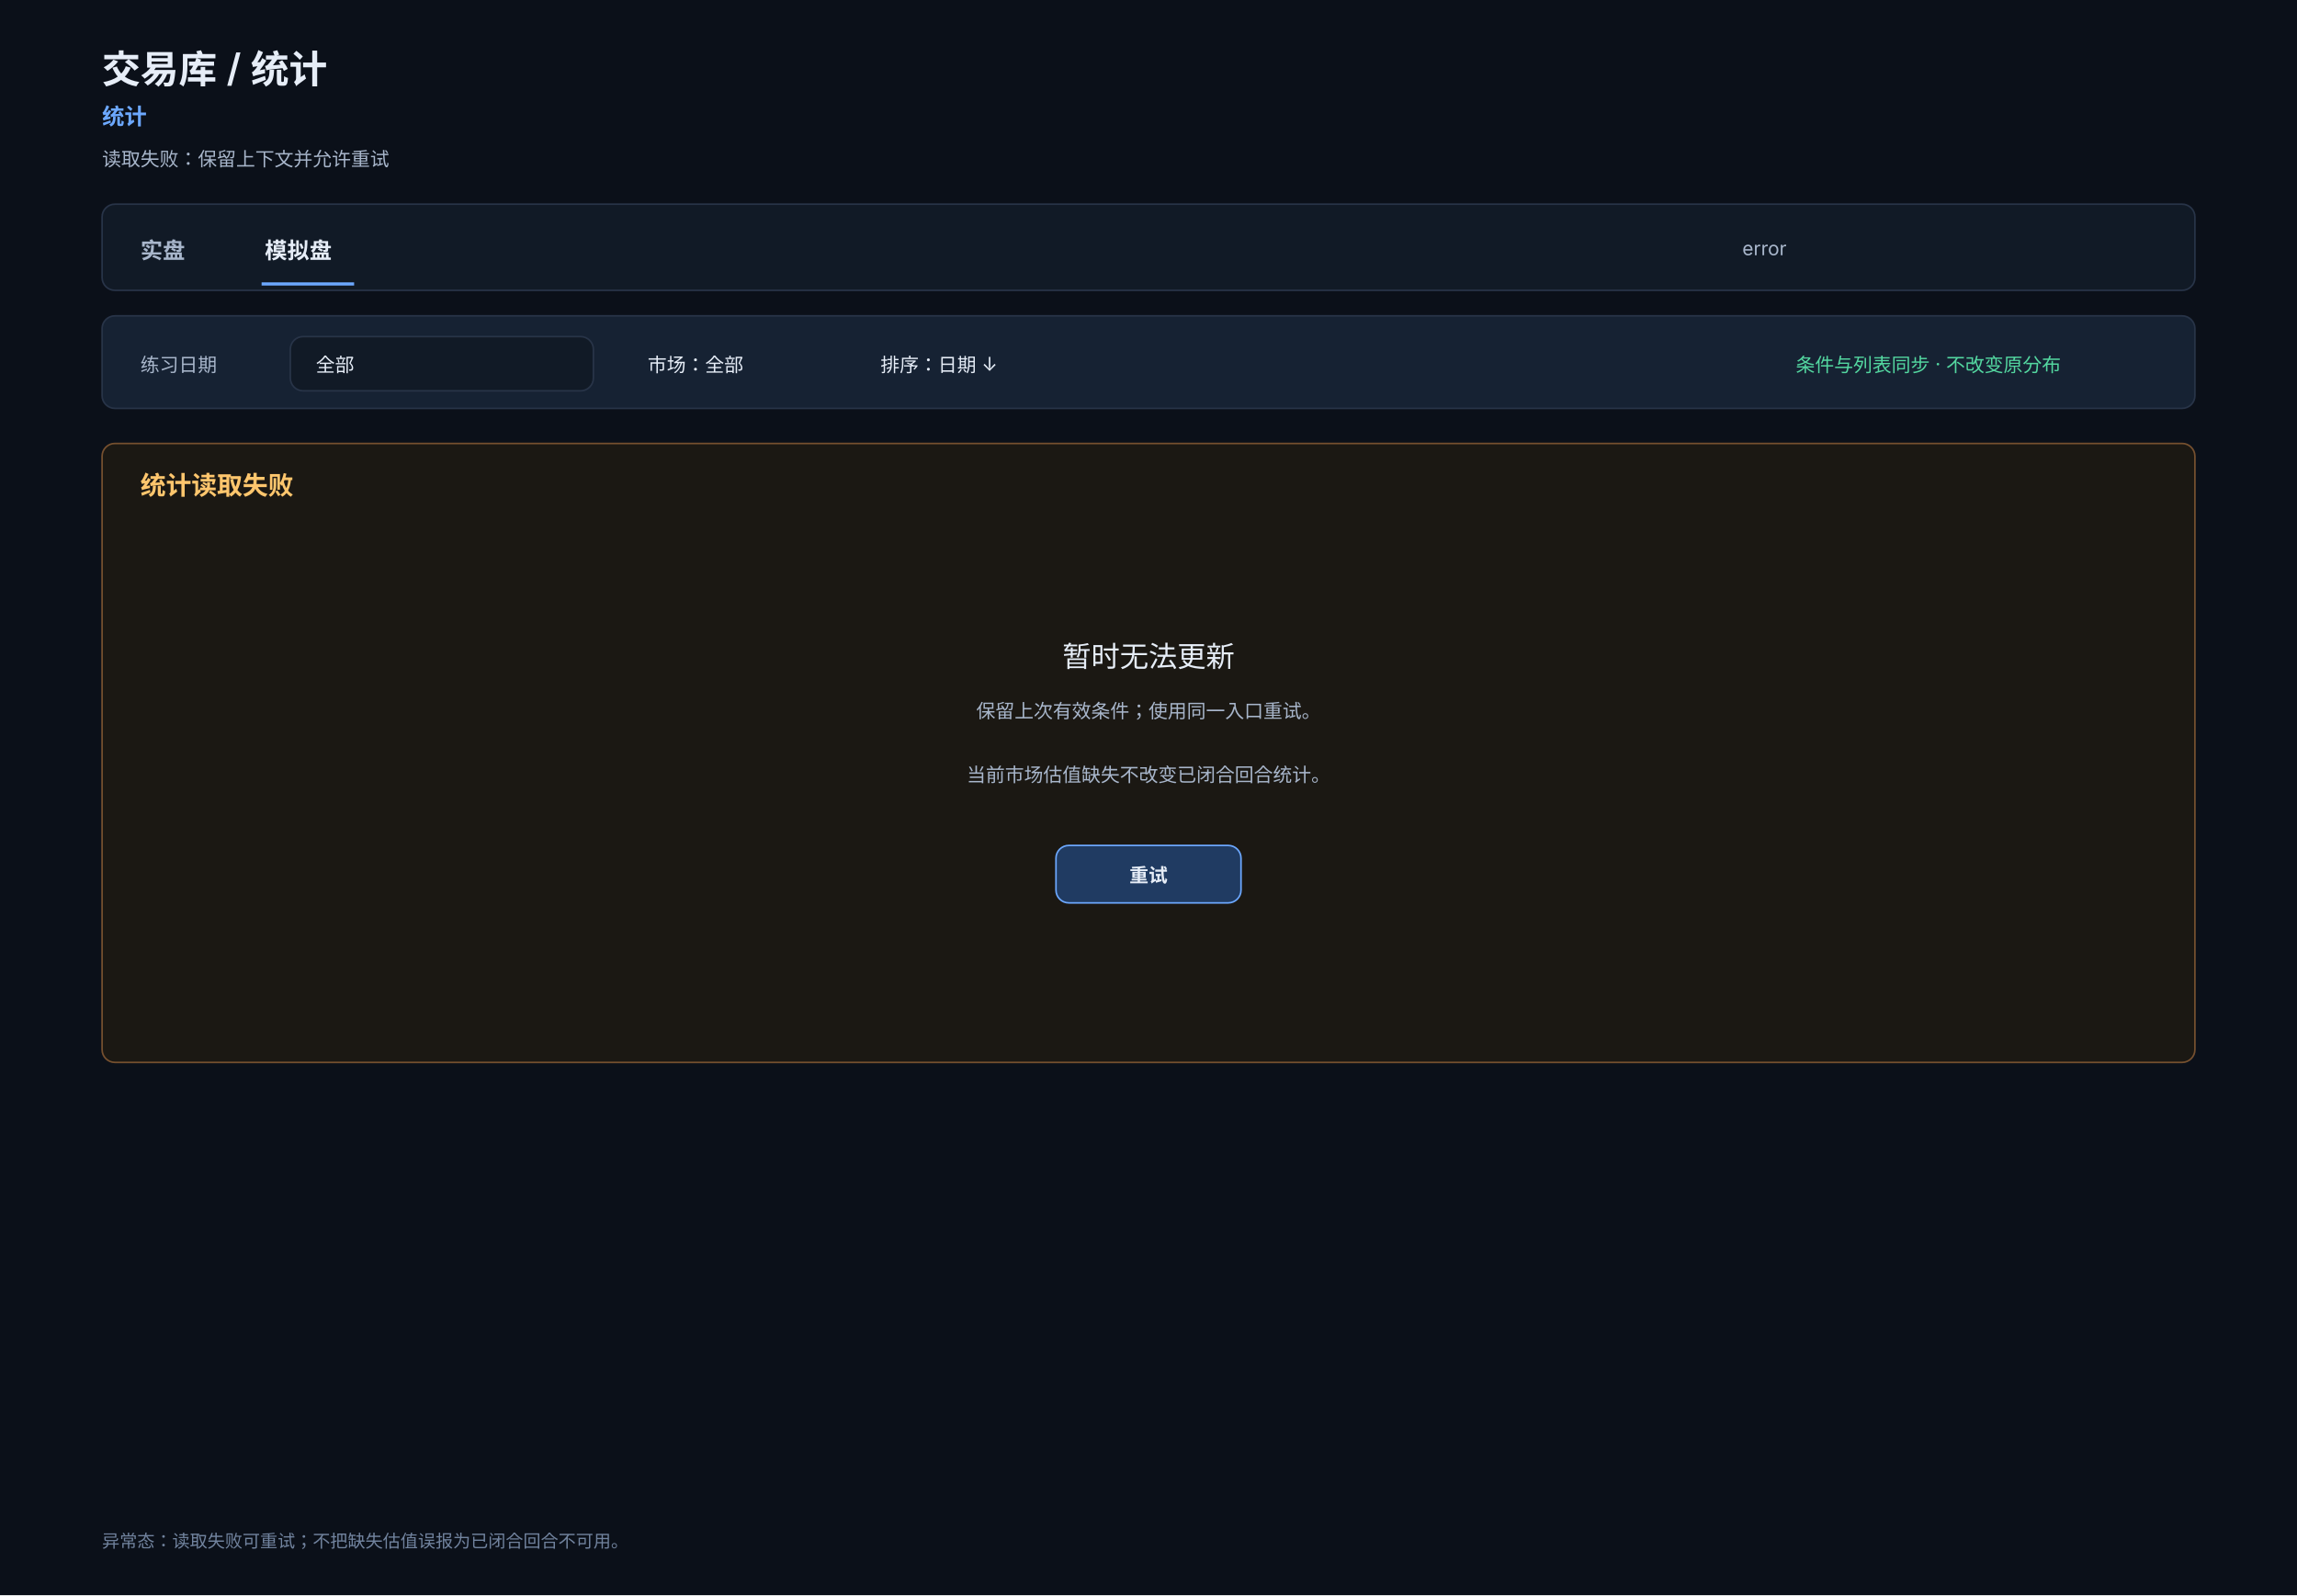
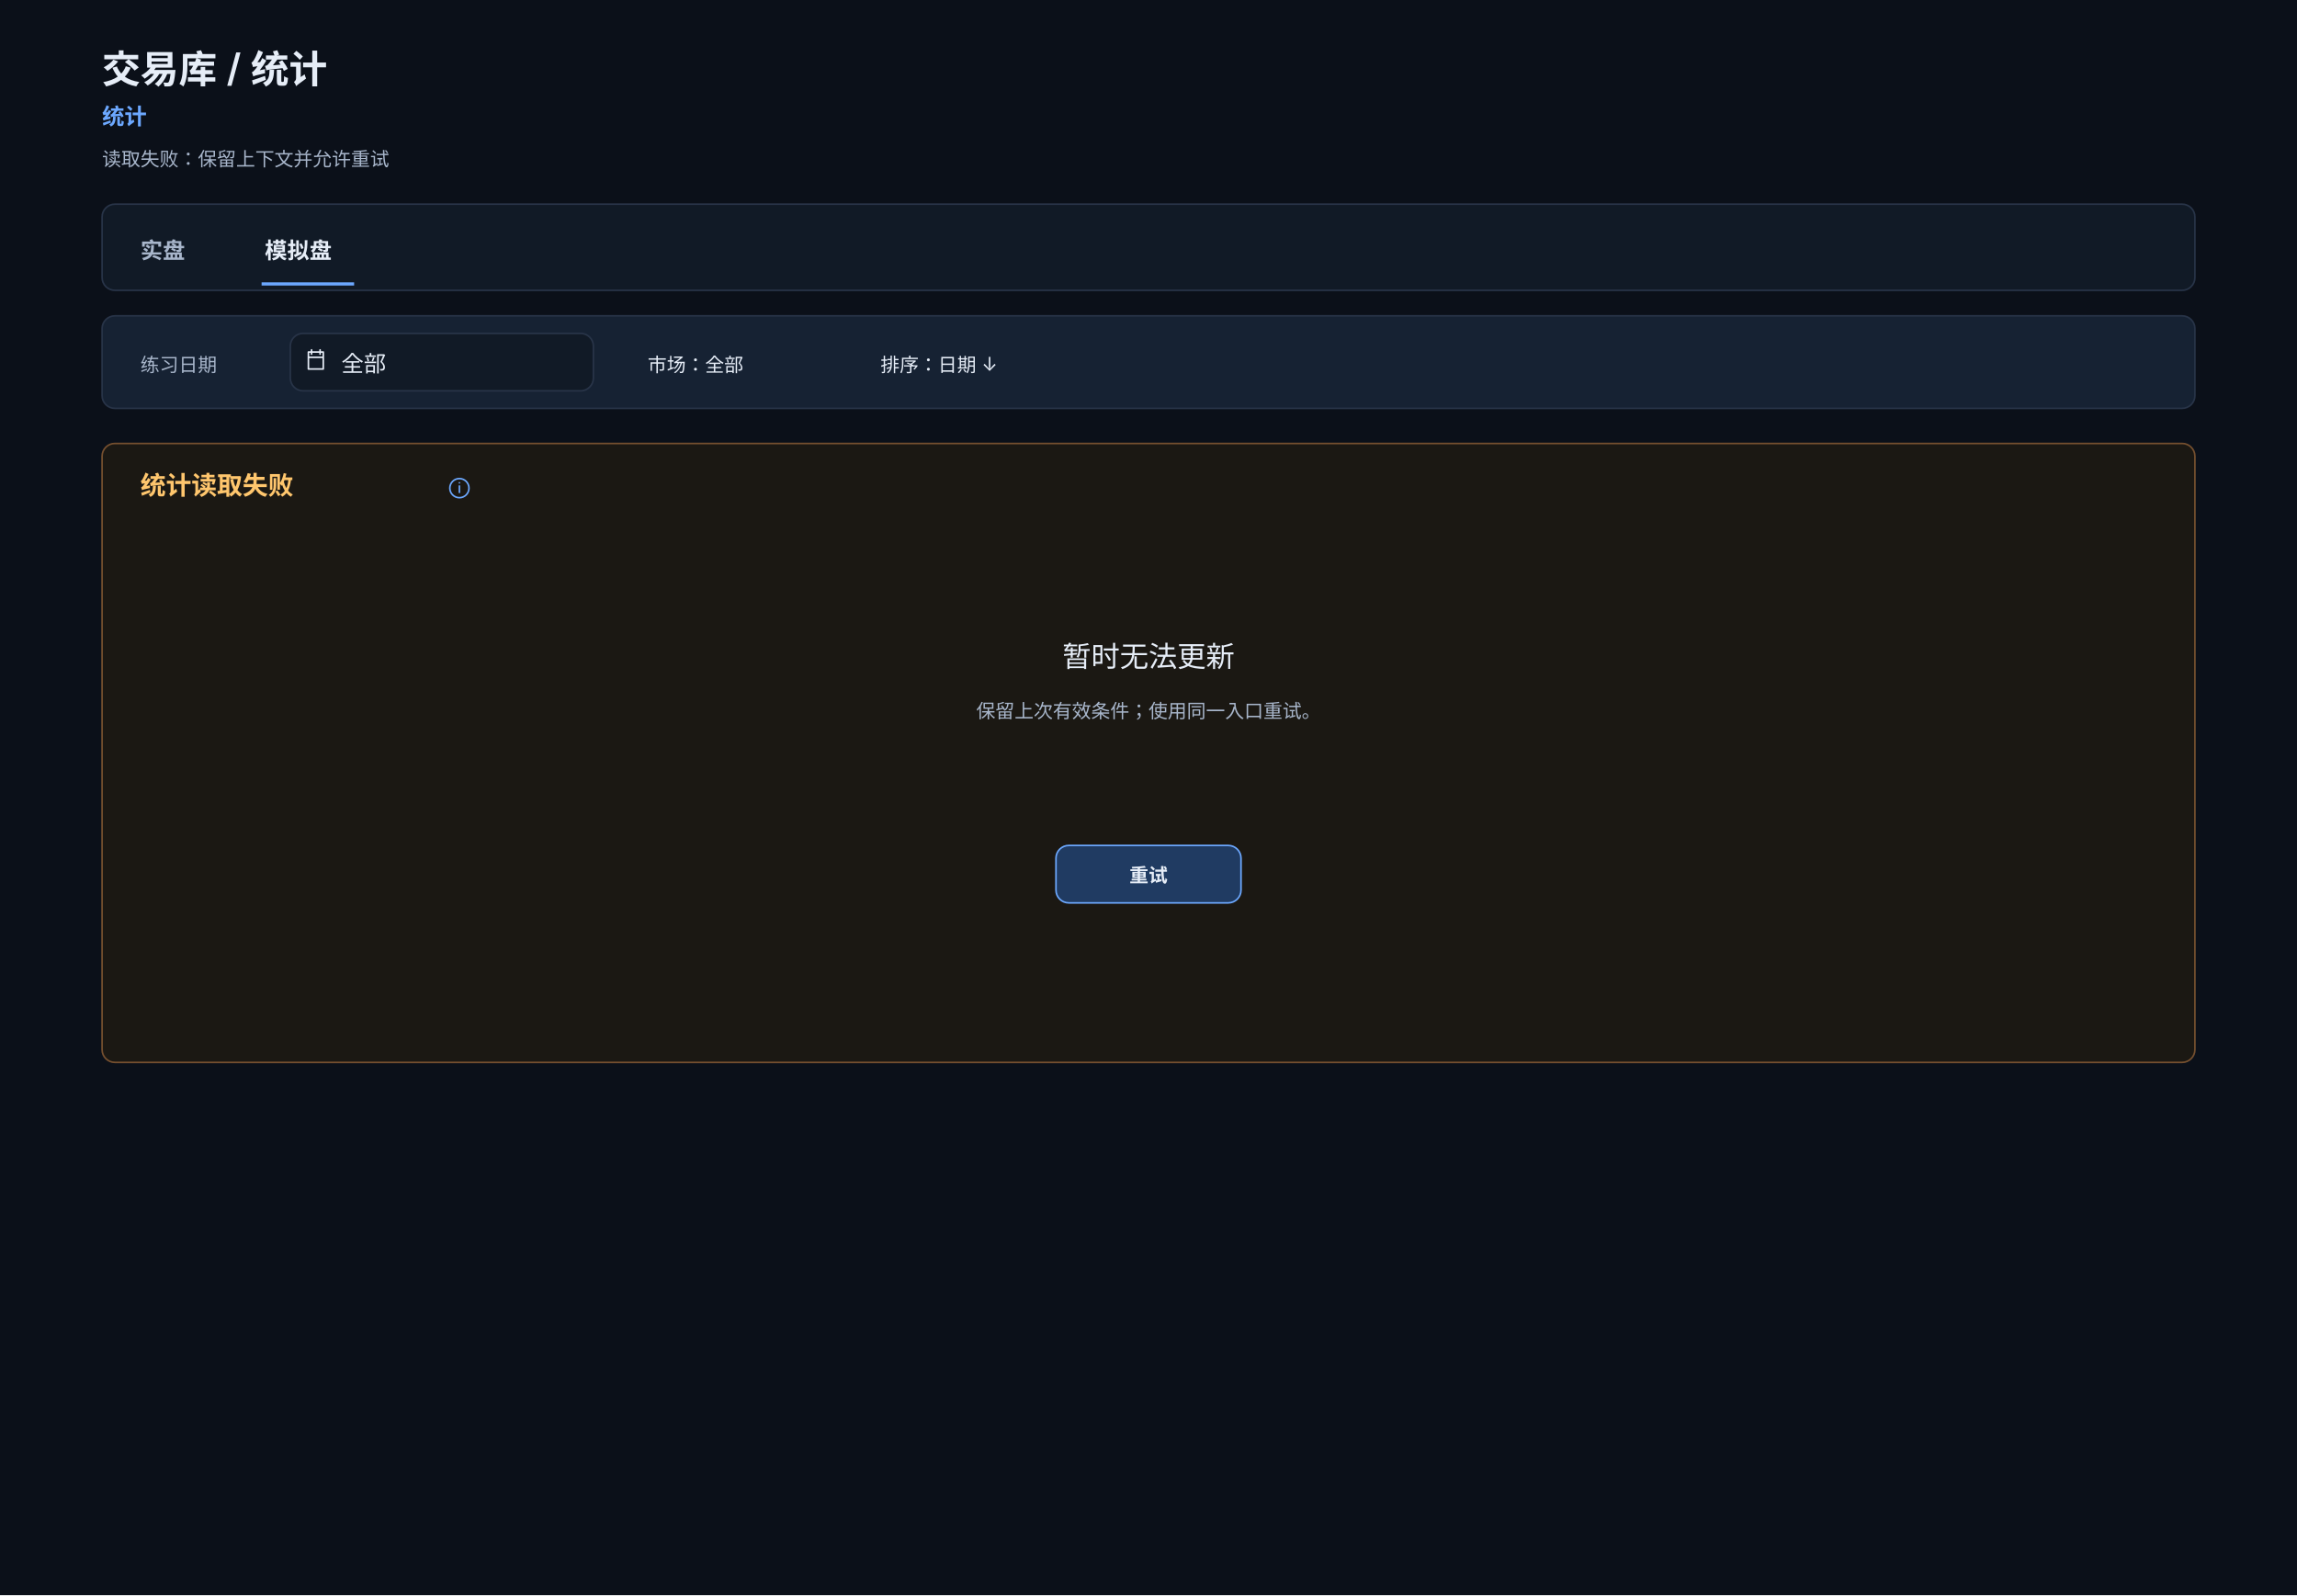
<svg xmlns="http://www.w3.org/2000/svg" width="1440" height="1000" viewBox="0 0 1440 1000" role="img" aria-label="07-error.svg">
  <style>text{font-family:-apple-system,BlinkMacSystemFont,'Segoe UI',sans-serif;font-variant-numeric:tabular-nums}</style>
  <rect width="1440" height="1000" fill="#0B1019" />
  <text x="64" y="52" font-size="24" fill="#E6EDF7" font-weight="600" text-anchor="start">交易库 / 统计</text>
  <text x="64" y="78" font-size="14" fill="#6CA8FF" font-weight="600" text-anchor="start">统计</text>
  <text x="64" y="104" font-size="12" fill="#A8B6CB" font-weight="400" text-anchor="start">读取失败：保留上下文并允许重试</text>
  <rect x="64" y="128" width="1312" height="54" rx="8" fill="#111A26" stroke="#283448" />
  <text x="88" y="162" font-size="14" fill="#A8B6CB" font-weight="600" text-anchor="start">实盘</text>
  <text x="166" y="162" font-size="14" fill="#E6EDF7" font-weight="600" text-anchor="start">模拟盘</text>
  <path d="M164 178 L222 178" fill="none" stroke="#6CA8FF" stroke-width="2" />
-   <text x="1120" y="160" font-size="12" fill="#A8B6CB" font-weight="400" text-anchor="end">error</text>
  <rect x="64" y="198" width="1312" height="58" rx="8" fill="#162233" stroke="#283448" />
  <text x="88" y="233" font-size="12" fill="#A8B6CB" font-weight="400" text-anchor="start">练习日期</text>
-   <rect x="182" y="211" width="190" height="34" rx="8" fill="#111A26" stroke="#283448" />
-   <text x="198" y="233" font-size="12" fill="#E6EDF7" font-weight="400" text-anchor="start">全部</text>
+   <rect x="182" y="209" width="190" height="36" rx="8" fill="#111A26" stroke="#283448" />
+   <svg x="190" y="218" width="16" height="16" viewBox="0 0 24 24">
+     <path d="M5 4h14v16H5zM8 2v4M16 2v4M5 9h14" fill="none" stroke="#E6EDF7" stroke-width="1.5" stroke-linecap="round" stroke-linejoin="round" />
+   </svg>
+   <text x="214" y="233" font-size="14" fill="#E6EDF7" font-weight="400" text-anchor="start">全部</text>
  <text x="406" y="233" font-size="12" fill="#E6EDF7" font-weight="400" text-anchor="start">市场：全部</text>
  <text x="552" y="233" font-size="12" fill="#E6EDF7" font-weight="400" text-anchor="start">排序：日期 ↓</text>
-   <text x="1292" y="233" font-size="12" fill="#53D7A0" font-weight="400" text-anchor="end">条件与列表同步 · 不改变原分布</text>
  <rect x="64" y="278" width="1312" height="388" rx="8" fill="#1B1813" stroke="#76502F" />
  <text x="88" y="310" font-size="16" fill="#FFC66D" font-weight="600" text-anchor="start">统计读取失败</text>
+   <g role="img" aria-label="统计口径：当前市场估值缺失不改变已闭合回合统计；读取失败保留上次有效条件并允许重试。" data-control="stats-scope-info" data-icon="info">
+     <svg x="280" y="298" width="16" height="16" viewBox="0 0 24 24" aria-hidden="true">
+       <circle cx="12" cy="12" r="9" fill="none" stroke="#6CA8FF" stroke-width="1.5" />
+       <path d="M12 10v6M12 7h.01" fill="none" stroke="#6CA8FF" stroke-width="1.5" stroke-linecap="round" stroke-linejoin="round" />
+     </svg>
+   </g>
  <text x="720" y="418" font-size="18" fill="#E6EDF7" font-weight="400" text-anchor="middle">暂时无法更新</text>
  <text x="720" y="450" font-size="12" fill="#A8B6CB" font-weight="400" text-anchor="middle">保留上次有效条件；使用同一入口重试。</text>
-   <text x="720" y="490" font-size="12" fill="#A8B6CB" font-weight="400" text-anchor="middle">当前市场估值缺失不改变已闭合回合统计。</text>
  <rect x="662" y="530" width="116" height="36" rx="8" fill="#203B62" stroke="#6CA8FF" />
  <text x="720" y="553" font-size="12" fill="#E6EDF7" font-weight="600" text-anchor="middle">重试</text>
-   <text x="64" y="970" font-size="11" fill="#71839E" font-weight="400" text-anchor="start">异常态：读取失败可重试；不把缺失估值误报为已闭合回合不可用。</text>
</svg>
